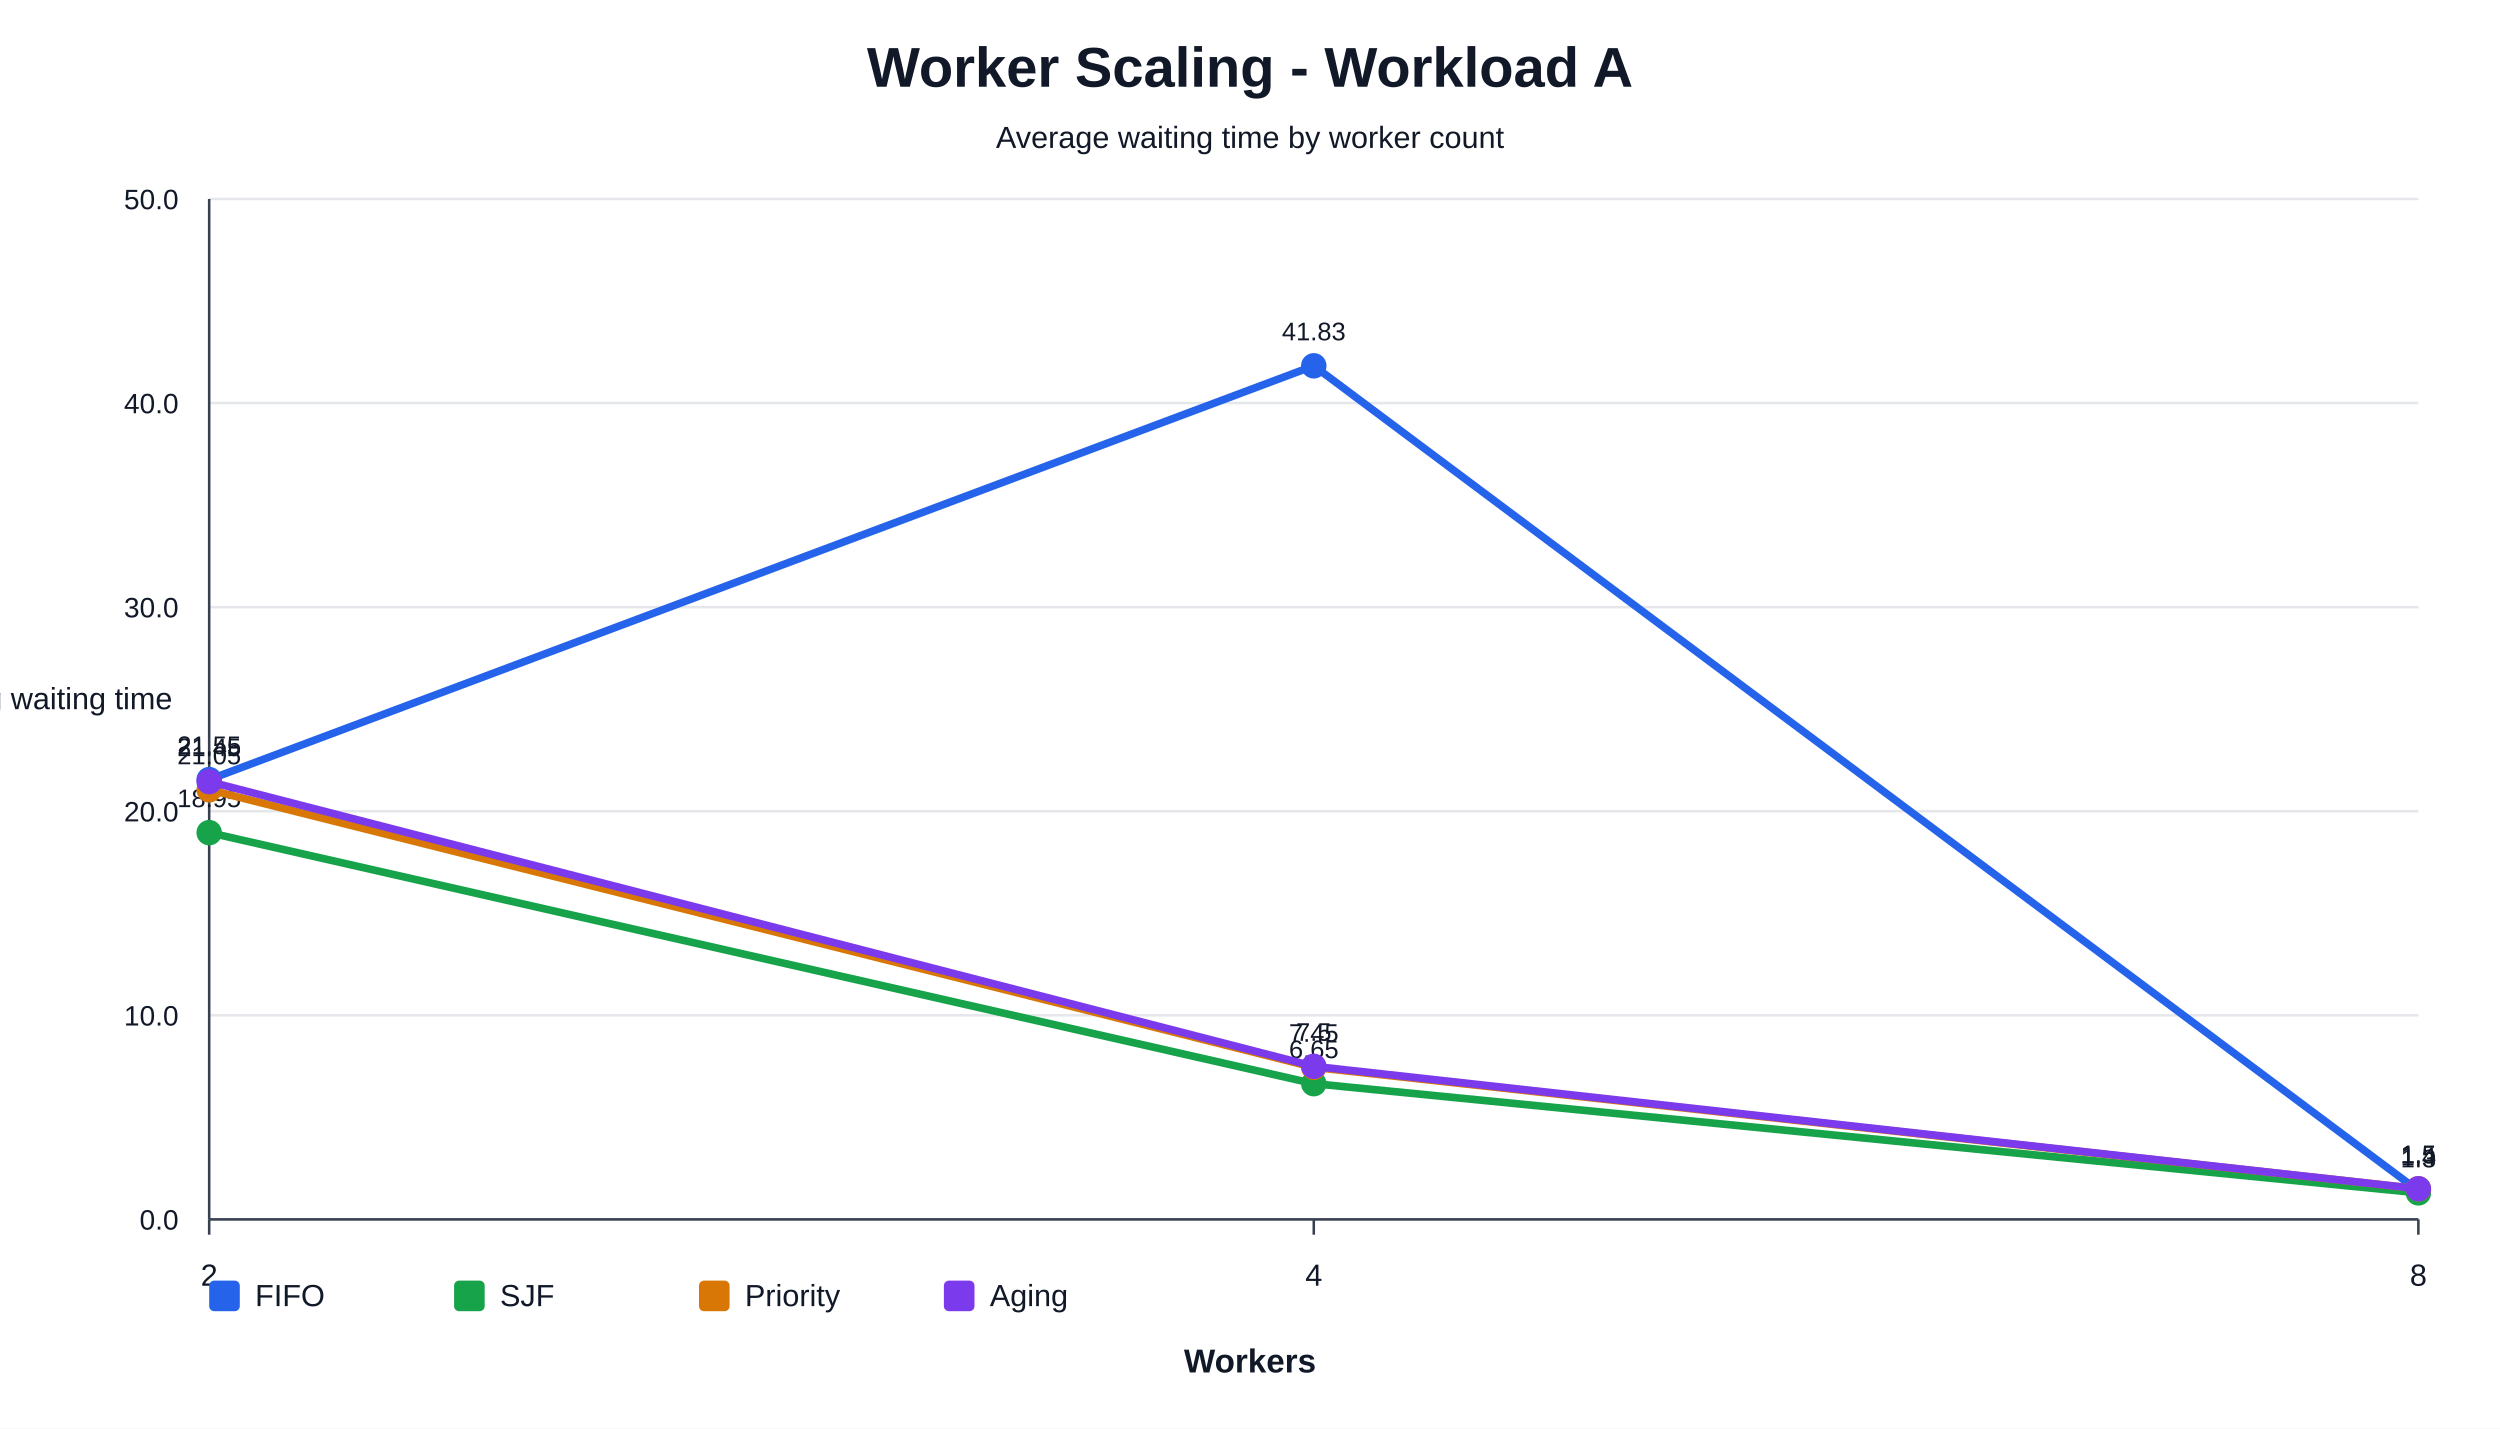
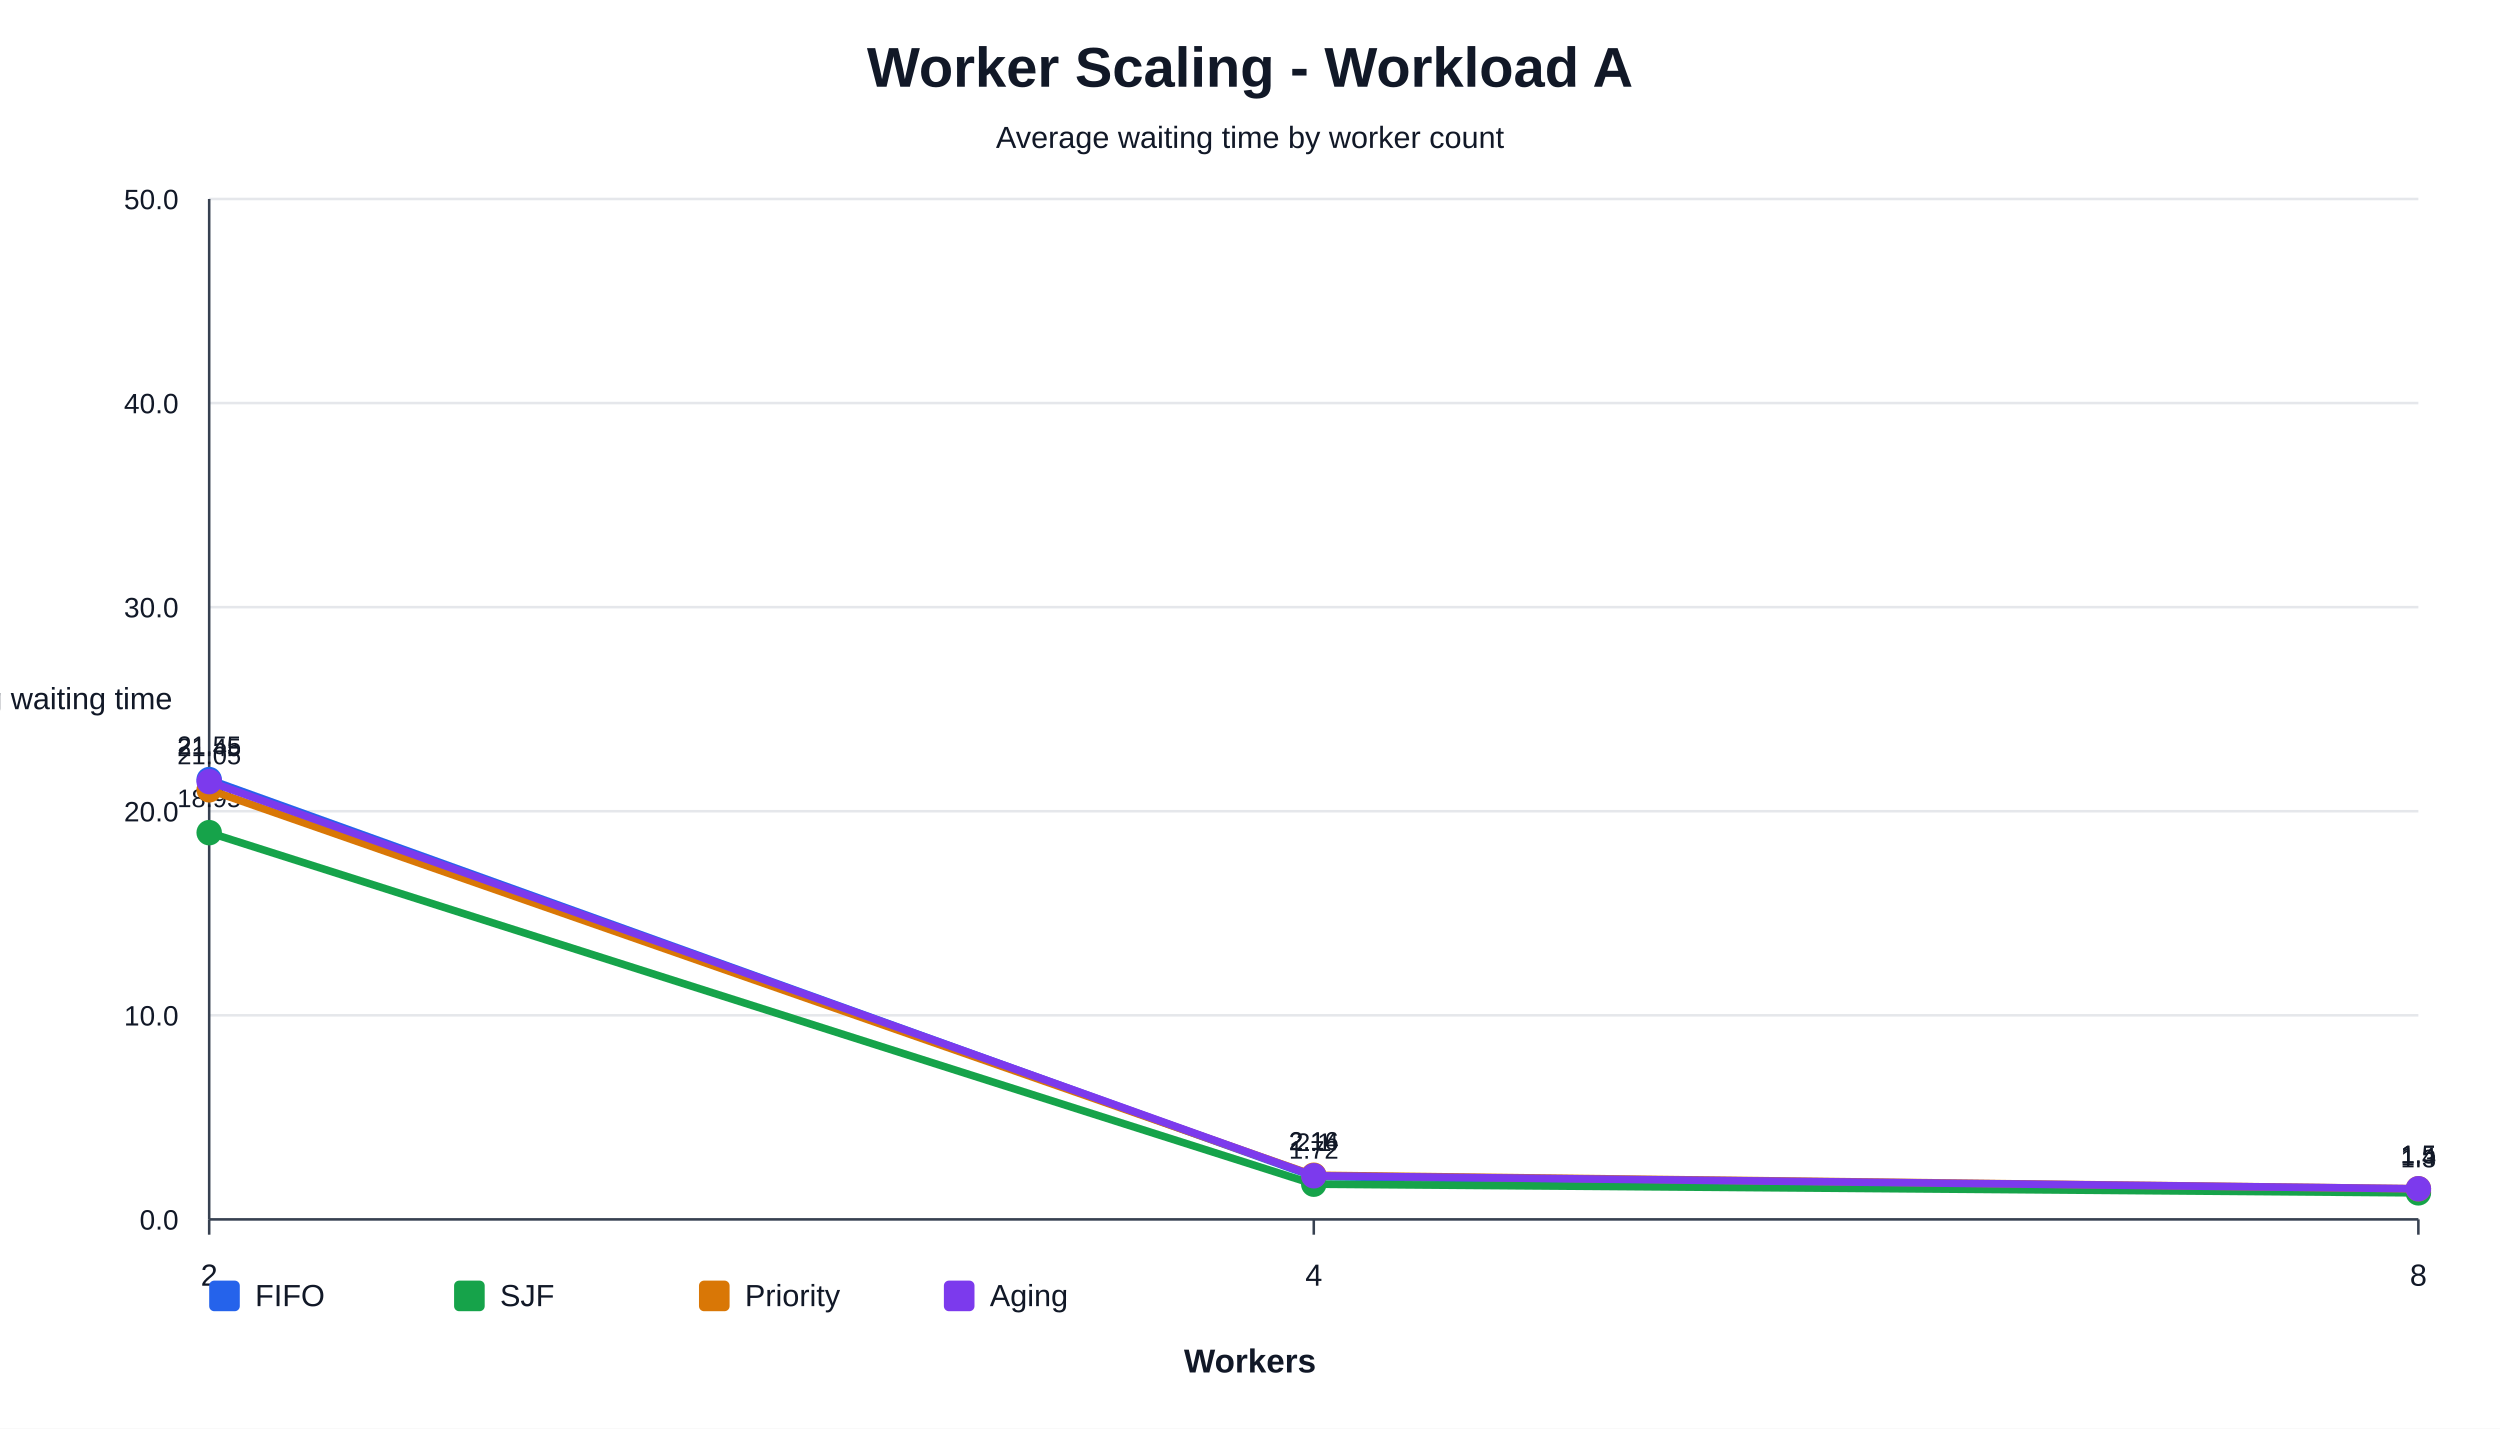
<svg xmlns="http://www.w3.org/2000/svg" width="980" height="560" viewBox="0 0 980 560">
  <rect width="100%" height="100%" fill="#ffffff" />
  <text x="490.0" y="34.0" font-family="Arial, sans-serif" font-size="22" font-weight="700" text-anchor="middle" fill="#111827">Worker Scaling - Workload A</text>
  <text x="490.0" y="58.0" font-family="Arial, sans-serif" font-size="12" font-weight="400" text-anchor="middle" fill="#111827">Average waiting time by worker count</text>
  <line x1="82" y1="478.0" x2="948" y2="478.0" stroke="#e5e7eb" />
  <text x="70.0" y="482.0" font-family="Arial, sans-serif" font-size="11" font-weight="400" text-anchor="end" fill="#111827">0.0</text>
  <line x1="82" y1="398.0" x2="948" y2="398.0" stroke="#e5e7eb" />
  <text x="70.0" y="402.0" font-family="Arial, sans-serif" font-size="11" font-weight="400" text-anchor="end" fill="#111827">10.0</text>
  <line x1="82" y1="318.0" x2="948" y2="318.0" stroke="#e5e7eb" />
  <text x="70.0" y="322.0" font-family="Arial, sans-serif" font-size="11" font-weight="400" text-anchor="end" fill="#111827">20.0</text>
  <line x1="82" y1="238.0" x2="948" y2="238.0" stroke="#e5e7eb" />
  <text x="70.0" y="242.0" font-family="Arial, sans-serif" font-size="11" font-weight="400" text-anchor="end" fill="#111827">30.0</text>
  <line x1="82" y1="158.0" x2="948" y2="158.0" stroke="#e5e7eb" />
  <text x="70.0" y="162.0" font-family="Arial, sans-serif" font-size="11" font-weight="400" text-anchor="end" fill="#111827">40.0</text>
  <line x1="82" y1="78.0" x2="948" y2="78.0" stroke="#e5e7eb" />
  <text x="70.0" y="82.0" font-family="Arial, sans-serif" font-size="11" font-weight="400" text-anchor="end" fill="#111827">50.0</text>
  <line x1="82" y1="78" x2="82" y2="478" stroke="#374151" />
  <line x1="82" y1="478" x2="948" y2="478" stroke="#374151" />
  <text x="490.0" y="538.0" font-family="Arial, sans-serif" font-size="13" font-weight="700" text-anchor="middle" fill="#111827">Workers</text>
  <text x="24.0" y="278.0" font-family="Arial, sans-serif" font-size="12" font-weight="400" text-anchor="middle" fill="#111827">Avg waiting time</text>
  <line x1="82.0" y1="478" x2="82.0" y2="484" stroke="#374151" />
  <text x="82.0" y="504.0" font-family="Arial, sans-serif" font-size="12" font-weight="400" text-anchor="middle" fill="#111827">2</text>
  <line x1="515.0" y1="478" x2="515.0" y2="484" stroke="#374151" />
  <text x="515.0" y="504.0" font-family="Arial, sans-serif" font-size="12" font-weight="400" text-anchor="middle" fill="#111827">4</text>
  <line x1="948.0" y1="478" x2="948.0" y2="484" stroke="#374151" />
  <text x="948.0" y="504.0" font-family="Arial, sans-serif" font-size="12" font-weight="400" text-anchor="middle" fill="#111827">8</text>
-   <polyline points="82.0,305.6 515.0,143.4 948.0,466.8" fill="none" stroke="#2563eb" stroke-width="3" />
+   <polyline points="82.0,305.6 515.0,461.2 948.0,466.8" fill="none" stroke="#2563eb" stroke-width="3" />
  <circle cx="82.0" cy="305.6" r="5" fill="#2563eb" />
  <text x="82.0" y="295.6" font-family="Arial, sans-serif" font-size="10" font-weight="400" text-anchor="middle" fill="#111827">21.55</text>
-   <circle cx="515.0" cy="143.4" r="5" fill="#2563eb" />
-   <text x="515.0" y="133.4" font-family="Arial, sans-serif" font-size="10" font-weight="400" text-anchor="middle" fill="#111827">41.83</text>
+   <circle cx="515.0" cy="461.2" r="5" fill="#2563eb" />
+   <text x="515.0" y="451.2" font-family="Arial, sans-serif" font-size="10" font-weight="400" text-anchor="middle" fill="#111827">2.1</text>
  <circle cx="948.0" cy="466.8" r="5" fill="#2563eb" />
  <text x="948.0" y="456.8" font-family="Arial, sans-serif" font-size="10" font-weight="400" text-anchor="middle" fill="#111827">1.4</text>
-   <polyline points="82.0,326.4 515.0,424.8 948.0,467.6" fill="none" stroke="#16a34a" stroke-width="3" />
+   <polyline points="82.0,326.4 515.0,464.2 948.0,467.6" fill="none" stroke="#16a34a" stroke-width="3" />
  <circle cx="82.0" cy="326.4" r="5" fill="#16a34a" />
  <text x="82.0" y="316.4" font-family="Arial, sans-serif" font-size="10" font-weight="400" text-anchor="middle" fill="#111827">18.95</text>
-   <circle cx="515.0" cy="424.8" r="5" fill="#16a34a" />
-   <text x="515.0" y="414.8" font-family="Arial, sans-serif" font-size="10" font-weight="400" text-anchor="middle" fill="#111827">6.65</text>
+   <circle cx="515.0" cy="464.2" r="5" fill="#16a34a" />
+   <text x="515.0" y="454.2" font-family="Arial, sans-serif" font-size="10" font-weight="400" text-anchor="middle" fill="#111827">1.72</text>
  <circle cx="948.0" cy="467.6" r="5" fill="#16a34a" />
  <text x="948.0" y="457.6" font-family="Arial, sans-serif" font-size="10" font-weight="400" text-anchor="middle" fill="#111827">1.3</text>
-   <polyline points="82.0,309.6 515.0,418.4 948.0,466.0" fill="none" stroke="#d97706" stroke-width="3" />
+   <polyline points="82.0,309.6 515.0,460.7 948.0,466.0" fill="none" stroke="#d97706" stroke-width="3" />
  <circle cx="82.0" cy="309.6" r="5" fill="#d97706" />
  <text x="82.0" y="299.6" font-family="Arial, sans-serif" font-size="10" font-weight="400" text-anchor="middle" fill="#111827">21.05</text>
-   <circle cx="515.0" cy="418.4" r="5" fill="#d97706" />
-   <text x="515.0" y="408.4" font-family="Arial, sans-serif" font-size="10" font-weight="400" text-anchor="middle" fill="#111827">7.45</text>
+   <circle cx="515.0" cy="460.7" r="5" fill="#d97706" />
+   <text x="515.0" y="450.7" font-family="Arial, sans-serif" font-size="10" font-weight="400" text-anchor="middle" fill="#111827">2.16</text>
  <circle cx="948.0" cy="466.0" r="5" fill="#d97706" />
  <text x="948.0" y="456.0" font-family="Arial, sans-serif" font-size="10" font-weight="400" text-anchor="middle" fill="#111827">1.5</text>
-   <polyline points="82.0,306.4 515.0,418.0 948.0,466.0" fill="none" stroke="#7c3aed" stroke-width="3" />
+   <polyline points="82.0,306.4 515.0,460.9 948.0,466.0" fill="none" stroke="#7c3aed" stroke-width="3" />
  <circle cx="82.0" cy="306.4" r="5" fill="#7c3aed" />
  <text x="82.0" y="296.4" font-family="Arial, sans-serif" font-size="10" font-weight="400" text-anchor="middle" fill="#111827">21.45</text>
-   <circle cx="515.0" cy="418.0" r="5" fill="#7c3aed" />
-   <text x="515.0" y="408.0" font-family="Arial, sans-serif" font-size="10" font-weight="400" text-anchor="middle" fill="#111827">7.5</text>
+   <circle cx="515.0" cy="460.9" r="5" fill="#7c3aed" />
+   <text x="515.0" y="450.9" font-family="Arial, sans-serif" font-size="10" font-weight="400" text-anchor="middle" fill="#111827">2.14</text>
  <circle cx="948.0" cy="466.0" r="5" fill="#7c3aed" />
  <text x="948.0" y="456.0" font-family="Arial, sans-serif" font-size="10" font-weight="400" text-anchor="middle" fill="#111827">1.5</text>
  <rect x="82" y="502" width="12" height="12" fill="#2563eb" rx="2" />
  <text x="100.0" y="512.0" font-family="Arial, sans-serif" font-size="12" font-weight="400" text-anchor="start" fill="#111827">FIFO</text>
  <rect x="178" y="502" width="12" height="12" fill="#16a34a" rx="2" />
  <text x="196.0" y="512.0" font-family="Arial, sans-serif" font-size="12" font-weight="400" text-anchor="start" fill="#111827">SJF</text>
  <rect x="274" y="502" width="12" height="12" fill="#d97706" rx="2" />
  <text x="292.0" y="512.0" font-family="Arial, sans-serif" font-size="12" font-weight="400" text-anchor="start" fill="#111827">Priority</text>
  <rect x="370" y="502" width="12" height="12" fill="#7c3aed" rx="2" />
  <text x="388.0" y="512.0" font-family="Arial, sans-serif" font-size="12" font-weight="400" text-anchor="start" fill="#111827">Aging</text>
</svg>
